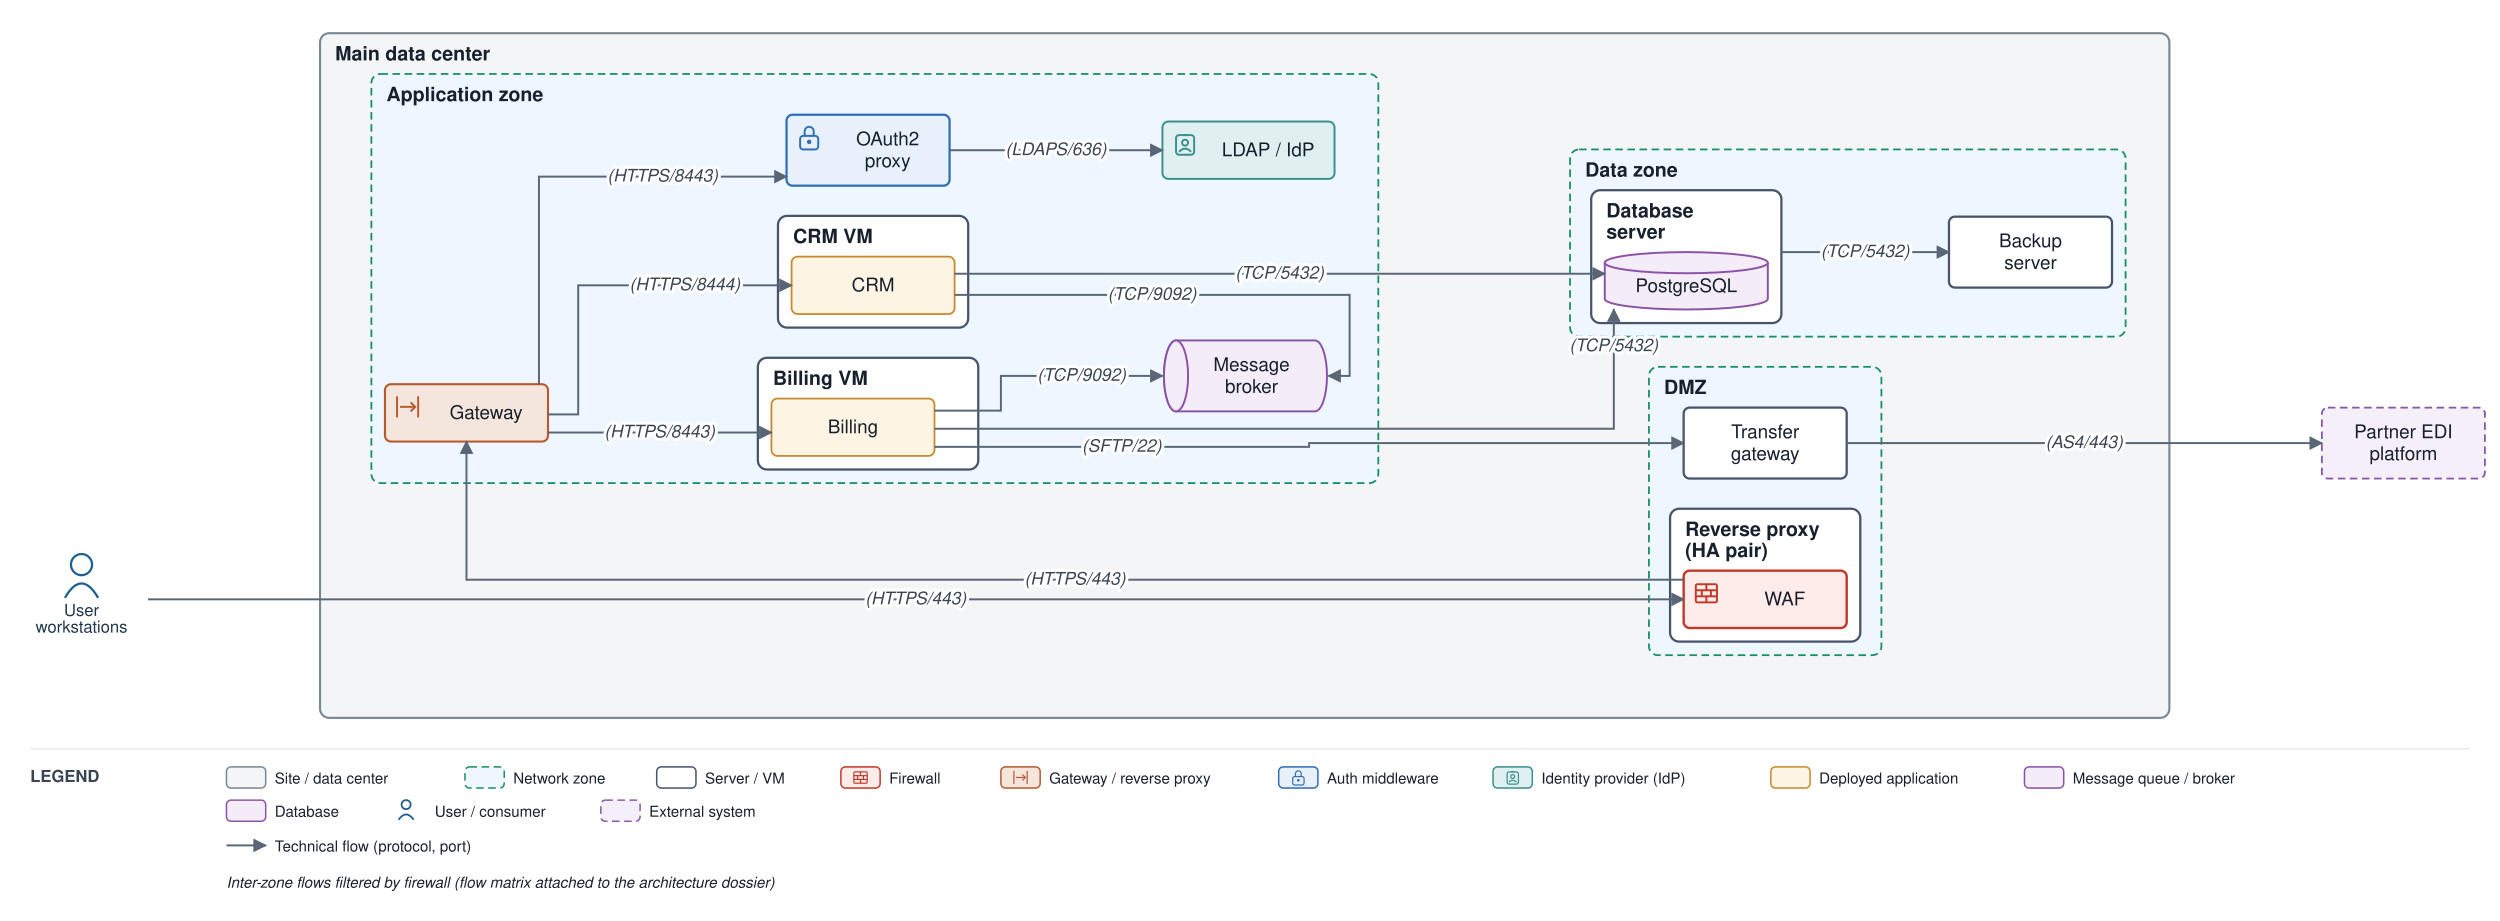
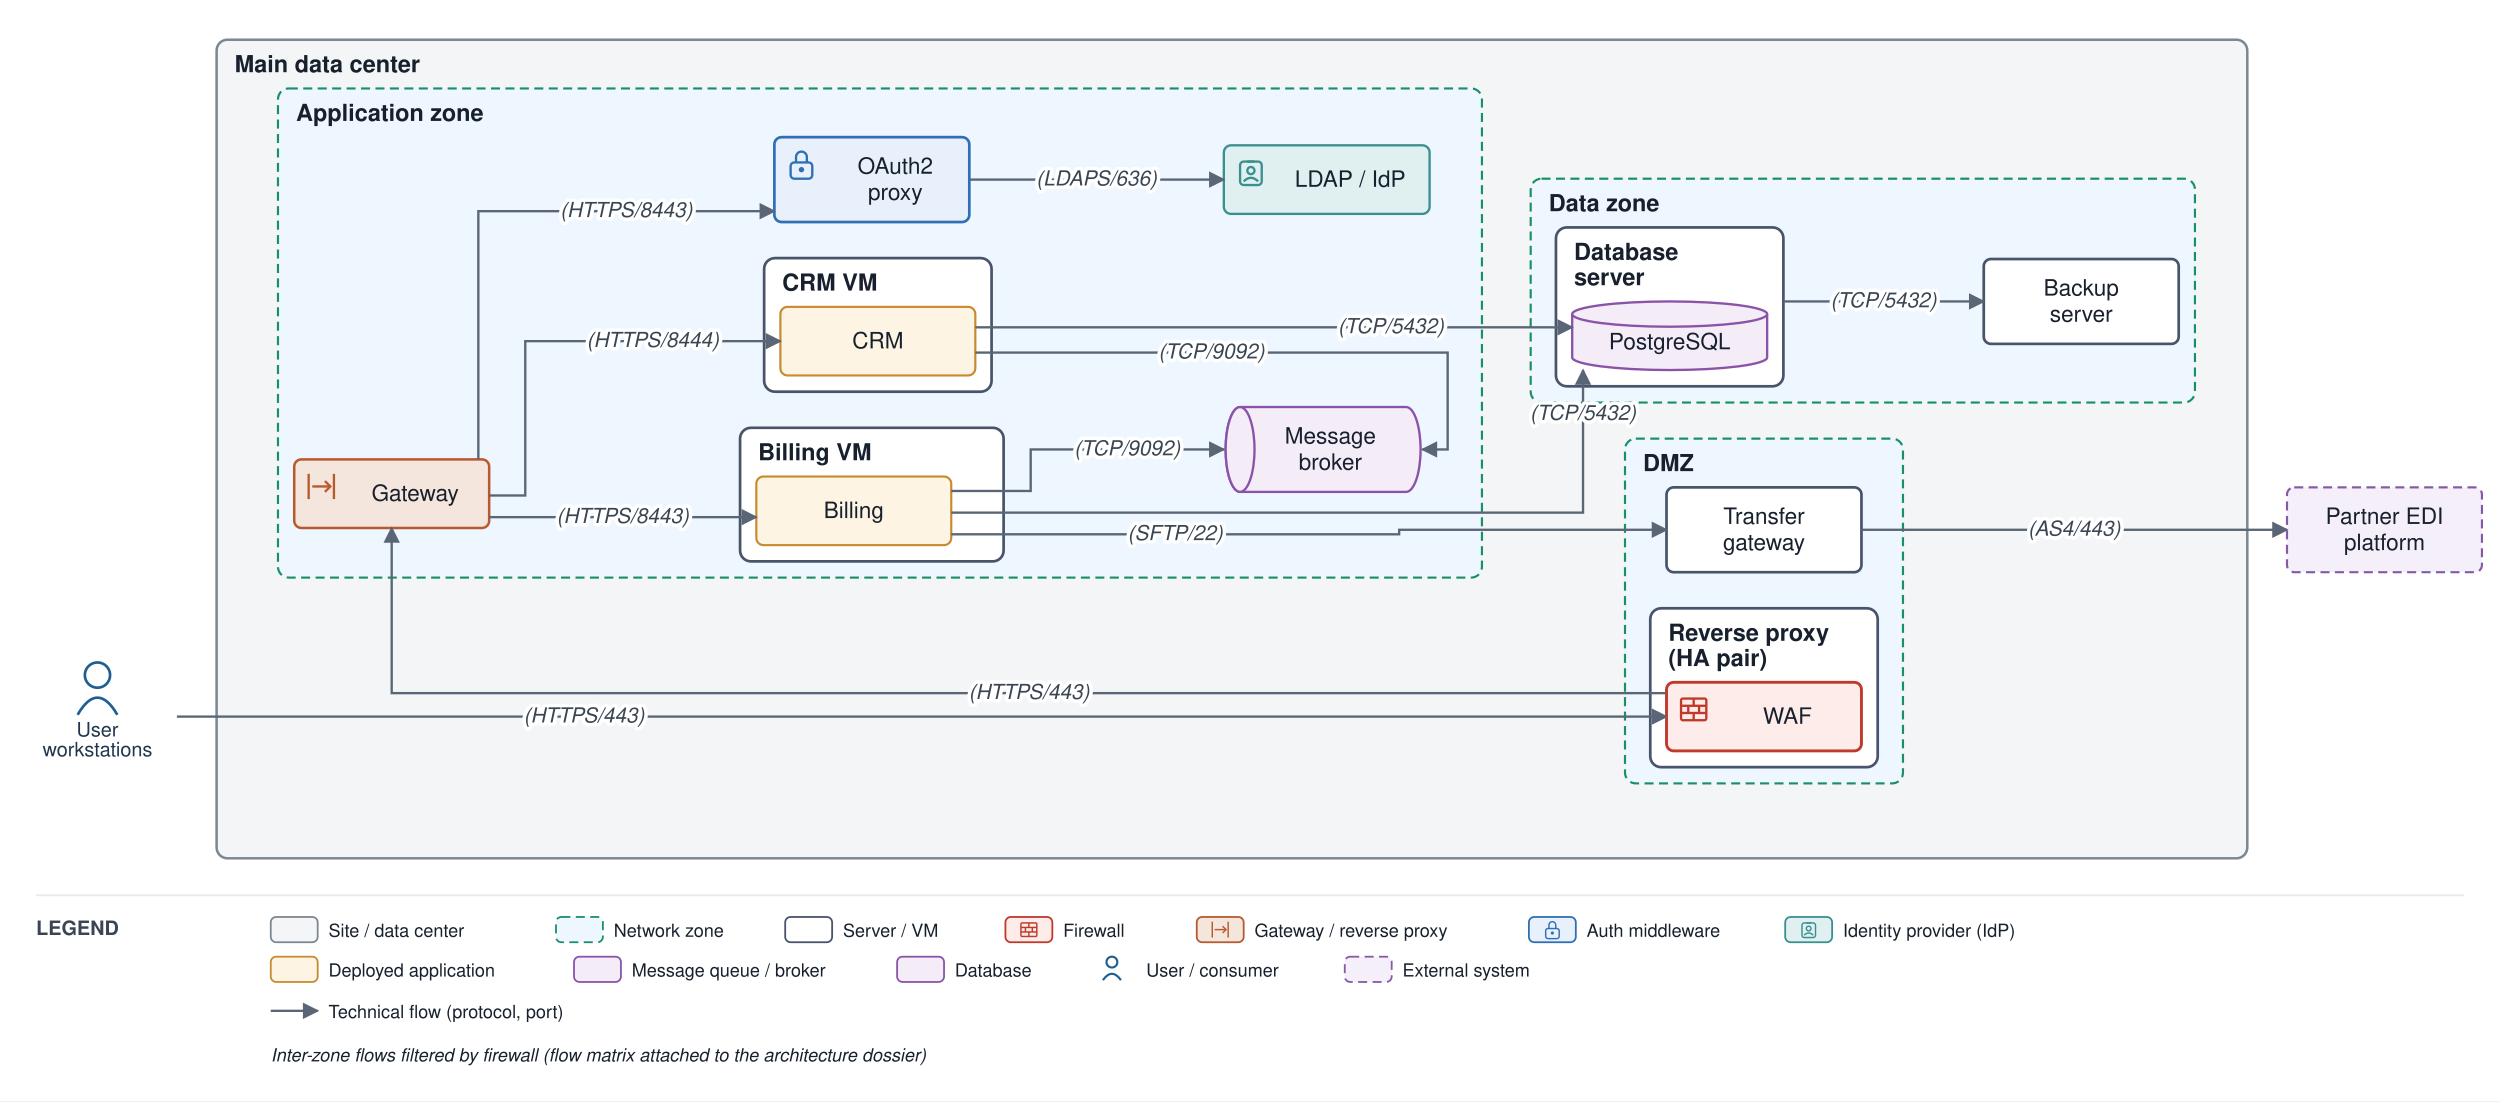
- <svg xmlns="http://www.w3.org/2000/svg" viewBox="0 0 1656 610" font-family="Helvetica,Arial,sans-serif">
+ <svg xmlns="http://www.w3.org/2000/svg" viewBox="0 0 1385 610" font-family="Helvetica,Arial,sans-serif">
  <defs>
    <marker id="arr" viewBox="0 0 10 10" refX="9" refY="5" markerWidth="7" markerHeight="7" orient="auto-start-reverse">
      <path d="M0,0 L10,5 L0,10 z" fill="#5a6675" />
    </marker>
  </defs>
-   <rect width="1656" height="610" fill="#ffffff" />
-   <rect x="212" y="22" width="1225" height="453.5" rx="6" fill="#f3f5f6" stroke="#7c8794" stroke-width="1.4" />
-   <text x="222" y="40" font-size="13" font-weight="bold" fill="#17202c">Main data center</text>
-   <rect x="1092.25" y="243" width="154" height="191" rx="6" fill="#eef6ff" stroke="#1a8f66" stroke-width="1.2" stroke-dasharray="5 3" />
-   <text x="1102.25" y="261" font-size="13" font-weight="bold" fill="#17202c">DMZ</text>
-   <rect x="1106.25" y="337" width="126" height="88" rx="6" fill="#ffffff" stroke="#48546a" stroke-width="1.5" />
-   <text x="1116.25" y="355" font-size="13" font-weight="bold" fill="#17202c">Reverse proxy</text>
-   <text x="1116.25" y="369" font-size="13" font-weight="bold" fill="#17202c">(HA pair)</text>
-   <rect x="246" y="49" width="667" height="271" rx="6" fill="#eef6ff" stroke="#1a8f66" stroke-width="1.2" stroke-dasharray="5 3" />
-   <text x="256" y="67" font-size="13" font-weight="bold" fill="#17202c">Application zone</text>
-   <rect x="502" y="237" width="146" height="74" rx="6" fill="#ffffff" stroke="#48546a" stroke-width="1.5" />
-   <text x="512" y="255" font-size="13" font-weight="bold" fill="#17202c">Billing VM</text>
-   <rect x="515.333" y="143" width="126" height="74" rx="6" fill="#ffffff" stroke="#48546a" stroke-width="1.5" />
-   <text x="525.333" y="161" font-size="13" font-weight="bold" fill="#17202c">CRM VM</text>
-   <rect x="1040" y="99" width="368" height="124" rx="6" fill="#eef6ff" stroke="#1a8f66" stroke-width="1.2" stroke-dasharray="5 3" />
-   <text x="1050" y="117" font-size="13" font-weight="bold" fill="#17202c">Data zone</text>
-   <rect x="1054" y="126" width="126" height="88" rx="6" fill="#ffffff" stroke="#48546a" stroke-width="1.5" />
-   <text x="1064" y="144" font-size="13" font-weight="bold" fill="#17202c">Database</text>
-   <text x="1064" y="158" font-size="13" font-weight="bold" fill="#17202c">server</text>
-   <rect x="1115.25" y="378" width="108" height="38" rx="4" fill="#fdecea" stroke="#c0392b" stroke-width="1.6" />
-   <rect x="1123.3" y="387" width="14" height="12" rx="1" fill="none" stroke="#c0392b" stroke-width="1.3" />
-   <path d="M 1123.3 391 H 1137.3 M 1123.3 395 H 1137.3" fill="none" stroke="#c0392b" stroke-width="1.3" />
-   <path d="M 1130.3 387 V 391 M 1127.3 391 V 395 M 1133.3 391 V 395 M 1130.3 395 V 399" fill="none" stroke="#c0392b" stroke-width="1.3" />
-   <text x="1182.25" y="401" font-size="12.5" text-anchor="middle" fill="#17202c">WAF</text>
-   <rect x="1115.25" y="270" width="108" height="47" rx="4" fill="#ffffff" stroke="#48546a" stroke-width="1.5" />
-   <text x="1169.25" y="290.25" font-size="12.5" text-anchor="middle" fill="#17202c">Transfer</text>
-   <text x="1169.25" y="304.75" font-size="12.5" text-anchor="middle" fill="#17202c">gateway</text>
-   <rect x="255" y="254.5" width="108" height="38" rx="4" fill="#f5e6dd" stroke="#b85a30" stroke-width="1.4" />
-   <path d="M 263 262.5 V 276.5 M 277 262.5 V 276.5" fill="none" stroke="#b85a30" stroke-width="1.3" />
-   <path d="M 265 269.5 H 275" fill="none" stroke="#b85a30" stroke-width="1.3" />
-   <path d="M 272 266.5 l 3 3 l -3 3" fill="none" stroke="#b85a30" stroke-width="1.3" />
-   <text x="322" y="277.5" font-size="12.5" text-anchor="middle" fill="#17202c">Gateway</text>
-   <rect x="521" y="76" width="108" height="47" rx="4" fill="#e8f1fb" stroke="#2f6fb5" stroke-width="1.5" />
-   <rect x="530" y="90" width="12" height="9" rx="2" fill="none" stroke="#2f6fb5" stroke-width="1.3" />
-   <path d="M 533 90 v -3 a 3 3 0 0 1 6 0 v 3" fill="none" stroke="#2f6fb5" stroke-width="1.3" />
-   <circle cx="536" cy="94" r="1.5" fill="#2f6fb5" />
-   <text x="588" y="96.25" font-size="12.5" text-anchor="middle" fill="#17202c">OAuth2</text>
-   <text x="588" y="110.75" font-size="12.5" text-anchor="middle" fill="#17202c">proxy</text>
-   <rect x="770" y="80.5" width="114" height="38" rx="4" fill="#e0f0f0" stroke="#3a8f8f" stroke-width="1.3" />
-   <rect x="779" y="89.5" width="12" height="13" rx="2" fill="none" stroke="#3a8f8f" stroke-width="1.3" />
-   <path d="M 783 89.5 H 787" fill="none" stroke="#3a8f8f" stroke-width="1.3" />
-   <circle cx="785" cy="94.5" r="2" fill="none" stroke="#3a8f8f" stroke-width="1.3" />
-   <path d="M 781 100.5 q 4 -4 8 0" fill="none" stroke="#3a8f8f" stroke-width="1.3" />
-   <text x="840" y="103.5" font-size="12.5" text-anchor="middle" fill="#17202c">LDAP / IdP</text>
-   <rect x="511" y="264" width="108" height="38" rx="4" fill="#fdf4e3" stroke="#c88a2e" stroke-width="1.2" />
-   <text x="565" y="287" font-size="12.5" text-anchor="middle" fill="#17202c">Billing</text>
-   <rect x="524.333" y="170" width="108" height="38" rx="4" fill="#fdf4e3" stroke="#c88a2e" stroke-width="1.2" />
-   <text x="578.333" y="193" font-size="12.5" text-anchor="middle" fill="#17202c">CRM</text>
-   <path d="M 779 225.5 h 92 a 8 23.5 0 0 1 0 47 h -92 a 8 23.5 0 0 1 0 -47" fill="#f4edf8" stroke="#8a53a8" stroke-width="1.3" />
-   <ellipse cx="779" cy="249" rx="8" ry="23.5" fill="#f4edf8" stroke="#8a53a8" stroke-width="1.3" />
-   <text x="829" y="245.75" font-size="12.5" text-anchor="middle" fill="#17202c">Message</text>
-   <text x="829" y="260.25" font-size="12.5" text-anchor="middle" fill="#17202c">broker</text>
-   <path d="M 1063 174 v 24 a 54 7 0 0 0 108 0 v -24" fill="#f4edf8" stroke="#8a53a8" stroke-width="1.3" />
-   <ellipse cx="1117" cy="174" rx="54" ry="7" fill="#f4edf8" stroke="#8a53a8" stroke-width="1.3" />
-   <text x="1117" y="193.5" font-size="12.5" text-anchor="middle" fill="#17202c">PostgreSQL</text>
-   <rect x="1291" y="143.5" width="108" height="47" rx="4" fill="#ffffff" stroke="#48546a" stroke-width="1.5" />
-   <text x="1345" y="163.75" font-size="12.5" text-anchor="middle" fill="#17202c">Backup</text>
-   <text x="1345" y="178.25" font-size="12.5" text-anchor="middle" fill="#17202c">server</text>
+   <rect width="1385" height="610" fill="#ffffff" />
+   <rect x="120" y="22" width="1125" height="453.5" rx="6" fill="#f3f5f6" stroke="#7c8794" stroke-width="1.4" />
+   <text x="130" y="40" font-size="13" font-weight="bold" fill="#17202c">Main data center</text>
+   <rect x="900.25" y="243" width="154" height="191" rx="6" fill="#eef6ff" stroke="#1a8f66" stroke-width="1.2" stroke-dasharray="5 3" />
+   <text x="910.25" y="261" font-size="13" font-weight="bold" fill="#17202c">DMZ</text>
+   <rect x="914.25" y="337" width="126" height="88" rx="6" fill="#ffffff" stroke="#48546a" stroke-width="1.5" />
+   <text x="924.25" y="355" font-size="13" font-weight="bold" fill="#17202c">Reverse proxy</text>
+   <text x="924.25" y="369" font-size="13" font-weight="bold" fill="#17202c">(HA pair)</text>
+   <rect x="154" y="49" width="667" height="271" rx="6" fill="#eef6ff" stroke="#1a8f66" stroke-width="1.2" stroke-dasharray="5 3" />
+   <text x="164" y="67" font-size="13" font-weight="bold" fill="#17202c">Application zone</text>
+   <rect x="410" y="237" width="146" height="74" rx="6" fill="#ffffff" stroke="#48546a" stroke-width="1.5" />
+   <text x="420" y="255" font-size="13" font-weight="bold" fill="#17202c">Billing VM</text>
+   <rect x="423.333" y="143" width="126" height="74" rx="6" fill="#ffffff" stroke="#48546a" stroke-width="1.5" />
+   <text x="433.333" y="161" font-size="13" font-weight="bold" fill="#17202c">CRM VM</text>
+   <rect x="848" y="99" width="368" height="124" rx="6" fill="#eef6ff" stroke="#1a8f66" stroke-width="1.2" stroke-dasharray="5 3" />
+   <text x="858" y="117" font-size="13" font-weight="bold" fill="#17202c">Data zone</text>
+   <rect x="862" y="126" width="126" height="88" rx="6" fill="#ffffff" stroke="#48546a" stroke-width="1.5" />
+   <text x="872" y="144" font-size="13" font-weight="bold" fill="#17202c">Database</text>
+   <text x="872" y="158" font-size="13" font-weight="bold" fill="#17202c">server</text>
+   <rect x="923.25" y="378" width="108" height="38" rx="4" fill="#fdecea" stroke="#c0392b" stroke-width="1.6" />
+   <rect x="931.3" y="387" width="14" height="12" rx="1" fill="none" stroke="#c0392b" stroke-width="1.3" />
+   <path d="M 931.3 391 H 945.3 M 931.3 395 H 945.3" fill="none" stroke="#c0392b" stroke-width="1.3" />
+   <path d="M 938.3 387 V 391 M 935.3 391 V 395 M 941.3 391 V 395 M 938.3 395 V 399" fill="none" stroke="#c0392b" stroke-width="1.3" />
+   <text x="990.25" y="401" font-size="12.5" text-anchor="middle" fill="#17202c">WAF</text>
+   <rect x="923.25" y="270" width="108" height="47" rx="4" fill="#ffffff" stroke="#48546a" stroke-width="1.5" />
+   <text x="977.25" y="290.25" font-size="12.5" text-anchor="middle" fill="#17202c">Transfer</text>
+   <text x="977.25" y="304.75" font-size="12.5" text-anchor="middle" fill="#17202c">gateway</text>
+   <rect x="163" y="254.5" width="108" height="38" rx="4" fill="#f5e6dd" stroke="#b85a30" stroke-width="1.4" />
+   <path d="M 171 262.5 V 276.5 M 185 262.5 V 276.5" fill="none" stroke="#b85a30" stroke-width="1.3" />
+   <path d="M 173 269.5 H 183" fill="none" stroke="#b85a30" stroke-width="1.3" />
+   <path d="M 180 266.5 l 3 3 l -3 3" fill="none" stroke="#b85a30" stroke-width="1.3" />
+   <text x="230" y="277.5" font-size="12.5" text-anchor="middle" fill="#17202c">Gateway</text>
+   <rect x="429" y="76" width="108" height="47" rx="4" fill="#e8f1fb" stroke="#2f6fb5" stroke-width="1.5" />
+   <rect x="438" y="90" width="12" height="9" rx="2" fill="none" stroke="#2f6fb5" stroke-width="1.3" />
+   <path d="M 441 90 v -3 a 3 3 0 0 1 6 0 v 3" fill="none" stroke="#2f6fb5" stroke-width="1.3" />
+   <circle cx="444" cy="94" r="1.5" fill="#2f6fb5" />
+   <text x="496" y="96.25" font-size="12.5" text-anchor="middle" fill="#17202c">OAuth2</text>
+   <text x="496" y="110.75" font-size="12.5" text-anchor="middle" fill="#17202c">proxy</text>
+   <rect x="678" y="80.5" width="114" height="38" rx="4" fill="#e0f0f0" stroke="#3a8f8f" stroke-width="1.3" />
+   <rect x="687" y="89.5" width="12" height="13" rx="2" fill="none" stroke="#3a8f8f" stroke-width="1.3" />
+   <path d="M 691 89.5 H 695" fill="none" stroke="#3a8f8f" stroke-width="1.3" />
+   <circle cx="693" cy="94.5" r="2" fill="none" stroke="#3a8f8f" stroke-width="1.3" />
+   <path d="M 689 100.5 q 4 -4 8 0" fill="none" stroke="#3a8f8f" stroke-width="1.3" />
+   <text x="748" y="103.5" font-size="12.5" text-anchor="middle" fill="#17202c">LDAP / IdP</text>
+   <rect x="419" y="264" width="108" height="38" rx="4" fill="#fdf4e3" stroke="#c88a2e" stroke-width="1.2" />
+   <text x="473" y="287" font-size="12.5" text-anchor="middle" fill="#17202c">Billing</text>
+   <rect x="432.333" y="170" width="108" height="38" rx="4" fill="#fdf4e3" stroke="#c88a2e" stroke-width="1.2" />
+   <text x="486.333" y="193" font-size="12.5" text-anchor="middle" fill="#17202c">CRM</text>
+   <path d="M 687 225.5 h 92 a 8 23.5 0 0 1 0 47 h -92 a 8 23.5 0 0 1 0 -47" fill="#f4edf8" stroke="#8a53a8" stroke-width="1.3" />
+   <ellipse cx="687" cy="249" rx="8" ry="23.5" fill="#f4edf8" stroke="#8a53a8" stroke-width="1.3" />
+   <text x="737" y="245.75" font-size="12.5" text-anchor="middle" fill="#17202c">Message</text>
+   <text x="737" y="260.25" font-size="12.5" text-anchor="middle" fill="#17202c">broker</text>
+   <path d="M 871 174 v 24 a 54 7 0 0 0 108 0 v -24" fill="#f4edf8" stroke="#8a53a8" stroke-width="1.3" />
+   <ellipse cx="925" cy="174" rx="54" ry="7" fill="#f4edf8" stroke="#8a53a8" stroke-width="1.3" />
+   <text x="925" y="193.5" font-size="12.5" text-anchor="middle" fill="#17202c">PostgreSQL</text>
+   <rect x="1099" y="143.5" width="108" height="47" rx="4" fill="#ffffff" stroke="#48546a" stroke-width="1.5" />
+   <text x="1153" y="163.75" font-size="12.5" text-anchor="middle" fill="#17202c">Backup</text>
+   <text x="1153" y="178.25" font-size="12.5" text-anchor="middle" fill="#17202c">server</text>
  <circle cx="54" cy="374" r="7" fill="none" stroke="#1f5e91" stroke-width="1.5" />
  <path d="M 43 396 q 11 -19 22 0" fill="none" stroke="#1f5e91" stroke-width="1.5" />
  <text x="54" y="408" font-size="11" text-anchor="middle" fill="#20364c">User</text>
  <text x="54" y="419" font-size="11" text-anchor="middle" fill="#20364c">workstations</text>
-   <rect x="1538" y="270" width="108" height="47" rx="4" fill="#f4eff8" stroke="#8659a6" stroke-width="1.2" stroke-dasharray="5 3" />
-   <text x="1592" y="290.25" font-size="12.5" text-anchor="middle" fill="#17202c">Partner EDI</text>
-   <text x="1592" y="304.75" font-size="12.5" text-anchor="middle" fill="#17202c">platform</text>
-   <path d="M 98 397 L 1115.25 397" fill="none" stroke="#5a6675" stroke-width="1.3" marker-end="url(#arr)" />
-   <path d="M 1115.25 384 L 309 384 L 309 292.5" fill="none" stroke="#5a6675" stroke-width="1.3" marker-end="url(#arr)" />
-   <path d="M 357 254.5 L 357 117 L 521 117" fill="none" stroke="#5a6675" stroke-width="1.3" marker-end="url(#arr)" />
-   <path d="M 629 99.5 L 770 99.5" fill="none" stroke="#5a6675" stroke-width="1.3" marker-end="url(#arr)" />
-   <path d="M 363 286.5 L 511 286.5" fill="none" stroke="#5a6675" stroke-width="1.3" marker-end="url(#arr)" />
-   <path d="M 363 274.5 L 383 274.5 L 383 189 L 524.333 189" fill="none" stroke="#5a6675" stroke-width="1.3" marker-end="url(#arr)" />
-   <path d="M 619 284 L 1069 284 L 1069 205" fill="none" stroke="#5a6675" stroke-width="1.3" marker-end="url(#arr)" />
-   <path d="M 632.333 181.333 L 1063 181.333" fill="none" stroke="#5a6675" stroke-width="1.3" marker-end="url(#arr)" />
-   <path d="M 619 272 L 663 272 L 663 249 L 770 249" fill="none" stroke="#5a6675" stroke-width="1.3" marker-end="url(#arr)" />
-   <path d="M 632.333 195.333 L 894 195.333 L 894 249 L 880 249" fill="none" stroke="#5a6675" stroke-width="1.3" marker-end="url(#arr)" />
-   <path d="M 619 296 L 867.125 296 L 867.125 293.5 L 1115.25 293.5" fill="none" stroke="#5a6675" stroke-width="1.3" marker-end="url(#arr)" />
-   <path d="M 1223.25 293.5 L 1538 293.5" fill="none" stroke="#5a6675" stroke-width="1.3" marker-end="url(#arr)" />
-   <path d="M 1180 167 L 1291 167" fill="none" stroke="#5a6675" stroke-width="1.3" marker-end="url(#arr)" />
-   <text x="606.625" y="400.25" font-size="11.5" text-anchor="middle" fill="#3a4553" font-style="italic" stroke="#ffffff" stroke-width="4" paint-order="stroke" stroke-linejoin="round">(HTTPS/443)</text>
-   <text x="712.125" y="387.25" font-size="11.5" text-anchor="middle" fill="#3a4553" font-style="italic" stroke="#ffffff" stroke-width="4" paint-order="stroke" stroke-linejoin="round">(HTTPS/443)</text>
-   <text x="439" y="120.25" font-size="11.5" text-anchor="middle" fill="#3a4553" font-style="italic" stroke="#ffffff" stroke-width="4" paint-order="stroke" stroke-linejoin="round">(HTTPS/8443)</text>
-   <text x="699.5" y="102.75" font-size="11.5" text-anchor="middle" fill="#3a4553" font-style="italic" stroke="#ffffff" stroke-width="4" paint-order="stroke" stroke-linejoin="round">(LDAPS/636)</text>
-   <text x="437" y="289.75" font-size="11.5" text-anchor="middle" fill="#3a4553" font-style="italic" stroke="#ffffff" stroke-width="4" paint-order="stroke" stroke-linejoin="round">(HTTPS/8443)</text>
-   <text x="453.667" y="192.25" font-size="11.5" text-anchor="middle" fill="#3a4553" font-style="italic" stroke="#ffffff" stroke-width="4" paint-order="stroke" stroke-linejoin="round">(HTTPS/8444)</text>
-   <text x="1069" y="232.625" font-size="11.5" text-anchor="middle" fill="#3a4553" font-style="italic" stroke="#ffffff" stroke-width="4" paint-order="stroke" stroke-linejoin="round">(TCP/5432)</text>
-   <text x="847.667" y="184.583" font-size="11.5" text-anchor="middle" fill="#3a4553" font-style="italic" stroke="#ffffff" stroke-width="4" paint-order="stroke" stroke-linejoin="round">(TCP/5432)</text>
-   <text x="716.5" y="252.25" font-size="11.5" text-anchor="middle" fill="#3a4553" font-style="italic" stroke="#ffffff" stroke-width="4" paint-order="stroke" stroke-linejoin="round">(TCP/9092)</text>
-   <text x="763.167" y="198.583" font-size="11.5" text-anchor="middle" fill="#3a4553" font-style="italic" stroke="#ffffff" stroke-width="4" paint-order="stroke" stroke-linejoin="round">(TCP/9092)</text>
-   <text x="743.062" y="299.25" font-size="11.5" text-anchor="middle" fill="#3a4553" font-style="italic" stroke="#ffffff" stroke-width="4" paint-order="stroke" stroke-linejoin="round">(SFTP/22)</text>
-   <text x="1380.625" y="296.75" font-size="11.5" text-anchor="middle" fill="#3a4553" font-style="italic" stroke="#ffffff" stroke-width="4" paint-order="stroke" stroke-linejoin="round">(AS4/443)</text>
-   <text x="1235.5" y="170.25" font-size="11.5" text-anchor="middle" fill="#3a4553" font-style="italic" stroke="#ffffff" stroke-width="4" paint-order="stroke" stroke-linejoin="round">(TCP/5432)</text>
-   <line x1="20" y1="496" x2="1636" y2="496" stroke="#e6e9ee" stroke-width="1" />
+   <rect x="1267" y="270" width="108" height="47" rx="4" fill="#f4eff8" stroke="#8659a6" stroke-width="1.2" stroke-dasharray="5 3" />
+   <text x="1321" y="290.25" font-size="12.5" text-anchor="middle" fill="#17202c">Partner EDI</text>
+   <text x="1321" y="304.75" font-size="12.5" text-anchor="middle" fill="#17202c">platform</text>
+   <path d="M 98 397 L 923.25 397" fill="none" stroke="#5a6675" stroke-width="1.3" marker-end="url(#arr)" />
+   <path d="M 923.25 384 L 217 384 L 217 292.5" fill="none" stroke="#5a6675" stroke-width="1.3" marker-end="url(#arr)" />
+   <path d="M 265 254.5 L 265 117 L 429 117" fill="none" stroke="#5a6675" stroke-width="1.3" marker-end="url(#arr)" />
+   <path d="M 537 99.5 L 678 99.5" fill="none" stroke="#5a6675" stroke-width="1.3" marker-end="url(#arr)" />
+   <path d="M 271 286.5 L 419 286.5" fill="none" stroke="#5a6675" stroke-width="1.3" marker-end="url(#arr)" />
+   <path d="M 271 274.5 L 291 274.5 L 291 189 L 432.333 189" fill="none" stroke="#5a6675" stroke-width="1.3" marker-end="url(#arr)" />
+   <path d="M 527 284 L 877 284 L 877 205" fill="none" stroke="#5a6675" stroke-width="1.3" marker-end="url(#arr)" />
+   <path d="M 540.333 181.333 L 871 181.333" fill="none" stroke="#5a6675" stroke-width="1.3" marker-end="url(#arr)" />
+   <path d="M 527 272 L 571 272 L 571 249 L 678 249" fill="none" stroke="#5a6675" stroke-width="1.3" marker-end="url(#arr)" />
+   <path d="M 540.333 195.333 L 802 195.333 L 802 249 L 788 249" fill="none" stroke="#5a6675" stroke-width="1.3" marker-end="url(#arr)" />
+   <path d="M 527 296 L 775.125 296 L 775.125 293.5 L 923.25 293.5" fill="none" stroke="#5a6675" stroke-width="1.3" marker-end="url(#arr)" />
+   <path d="M 1031.25 293.5 L 1267 293.5" fill="none" stroke="#5a6675" stroke-width="1.3" marker-end="url(#arr)" />
+   <path d="M 988 167 L 1099 167" fill="none" stroke="#5a6675" stroke-width="1.3" marker-end="url(#arr)" />
+   <text x="323.562" y="400.25" font-size="11.5" text-anchor="middle" fill="#3a4553" font-style="italic" stroke="#ffffff" stroke-width="4" paint-order="stroke" stroke-linejoin="round">(HTTPS/443)</text>
+   <text x="570.125" y="387.25" font-size="11.5" text-anchor="middle" fill="#3a4553" font-style="italic" stroke="#ffffff" stroke-width="4" paint-order="stroke" stroke-linejoin="round">(HTTPS/443)</text>
+   <text x="347" y="120.25" font-size="11.5" text-anchor="middle" fill="#3a4553" font-style="italic" stroke="#ffffff" stroke-width="4" paint-order="stroke" stroke-linejoin="round">(HTTPS/8443)</text>
+   <text x="607.5" y="102.75" font-size="11.5" text-anchor="middle" fill="#3a4553" font-style="italic" stroke="#ffffff" stroke-width="4" paint-order="stroke" stroke-linejoin="round">(LDAPS/636)</text>
+   <text x="345" y="289.75" font-size="11.5" text-anchor="middle" fill="#3a4553" font-style="italic" stroke="#ffffff" stroke-width="4" paint-order="stroke" stroke-linejoin="round">(HTTPS/8443)</text>
+   <text x="361.667" y="192.25" font-size="11.5" text-anchor="middle" fill="#3a4553" font-style="italic" stroke="#ffffff" stroke-width="4" paint-order="stroke" stroke-linejoin="round">(HTTPS/8444)</text>
+   <text x="877" y="232.625" font-size="11.5" text-anchor="middle" fill="#3a4553" font-style="italic" stroke="#ffffff" stroke-width="4" paint-order="stroke" stroke-linejoin="round">(TCP/5432)</text>
+   <text x="770.583" y="184.583" font-size="11.5" text-anchor="middle" fill="#3a4553" font-style="italic" stroke="#ffffff" stroke-width="4" paint-order="stroke" stroke-linejoin="round">(TCP/5432)</text>
+   <text x="624.5" y="252.25" font-size="11.5" text-anchor="middle" fill="#3a4553" font-style="italic" stroke="#ffffff" stroke-width="4" paint-order="stroke" stroke-linejoin="round">(TCP/9092)</text>
+   <text x="671.167" y="198.583" font-size="11.5" text-anchor="middle" fill="#3a4553" font-style="italic" stroke="#ffffff" stroke-width="4" paint-order="stroke" stroke-linejoin="round">(TCP/9092)</text>
+   <text x="651.062" y="299.25" font-size="11.5" text-anchor="middle" fill="#3a4553" font-style="italic" stroke="#ffffff" stroke-width="4" paint-order="stroke" stroke-linejoin="round">(SFTP/22)</text>
+   <text x="1149.125" y="296.75" font-size="11.5" text-anchor="middle" fill="#3a4553" font-style="italic" stroke="#ffffff" stroke-width="4" paint-order="stroke" stroke-linejoin="round">(AS4/443)</text>
+   <text x="1043.5" y="170.25" font-size="11.5" text-anchor="middle" fill="#3a4553" font-style="italic" stroke="#ffffff" stroke-width="4" paint-order="stroke" stroke-linejoin="round">(TCP/5432)</text>
+   <line x1="20" y1="496" x2="1365" y2="496" stroke="#e6e9ee" stroke-width="1" />
  <text x="20" y="518" font-size="11" font-weight="bold" fill="#3a4553">LEGEND</text>
  <rect x="150" y="508" width="26" height="14" rx="3" fill="#f3f5f6" stroke="#7c8794" />
  <text x="182" y="519" font-size="10" fill="#17202c">Site / data center</text>
  <rect x="308" y="508" width="26" height="14" rx="3" fill="#eef6ff" stroke="#1a8f66" stroke-dasharray="5 3" />
  <text x="340" y="519" font-size="10" fill="#17202c">Network zone</text>
  <rect x="435" y="508" width="26" height="14" rx="3" fill="#ffffff" stroke="#48546a" />
  <text x="467" y="519" font-size="10" fill="#17202c">Server / VM</text>
  <rect x="557" y="508" width="26" height="14" rx="3" fill="#fdecea" stroke="#c0392b" />
  <rect x="565.6" y="511.3" width="8.8" height="7.5" rx="0.6" fill="none" stroke="#c0392b" stroke-width="0.8" />
  <path d="M 565.6 513.8 H 574.4 M 565.6 516.3 H 574.4" fill="none" stroke="#c0392b" stroke-width="0.8" />
  <path d="M 570 511.3 V 513.8 M 568.1 513.8 V 516.3 M 571.9 513.8 V 516.3 M 570 516.3 V 518.8" fill="none" stroke="#c0392b" stroke-width="0.8" />
  <text x="589" y="519" font-size="10" fill="#17202c">Firewall</text>
  <rect x="663" y="508" width="26" height="14" rx="3" fill="#f5e6dd" stroke="#b85a30" />
  <path d="M 671.6 510.6 V 519.4 M 680.4 510.6 V 519.4" fill="none" stroke="#b85a30" stroke-width="0.8" />
  <path d="M 672.9 515 H 679.1" fill="none" stroke="#b85a30" stroke-width="0.8" />
  <path d="M 677.3 513.1 l 1.9 1.9 l -1.9 1.9" fill="none" stroke="#b85a30" stroke-width="0.8" />
  <text x="695" y="519" font-size="10" fill="#17202c">Gateway / reverse proxy</text>
  <rect x="847" y="508" width="26" height="14" rx="3" fill="#e8f1fb" stroke="#2f6fb5" />
  <rect x="856.3" y="514.4" width="7.5" height="5.6" rx="1.3" fill="none" stroke="#2f6fb5" stroke-width="0.8" />
  <path d="M 858.1 514.4 v -1.9 a 1.9 1.9 0 0 1 3.8 0 v 1.9" fill="none" stroke="#2f6fb5" stroke-width="0.8" />
  <circle cx="860" cy="516.9" r="0.9" fill="#2f6fb5" />
  <text x="879" y="519" font-size="10" fill="#17202c">Auth middleware</text>
  <rect x="989" y="508" width="26" height="14" rx="3" fill="#e0f0f0" stroke="#3a8f8f" />
  <rect x="998.3" y="511.3" width="7.5" height="8.1" rx="1.3" fill="none" stroke="#3a8f8f" stroke-width="0.8" />
  <path d="M 1000.8 511.3 H 1003.3" fill="none" stroke="#3a8f8f" stroke-width="0.8" />
  <circle cx="1002" cy="514.4" r="1.3" fill="none" stroke="#3a8f8f" stroke-width="0.8" />
  <path d="M 999.5 518.1 q 2.5 -2.5 5 0" fill="none" stroke="#3a8f8f" stroke-width="0.8" />
  <text x="1021" y="519" font-size="10" fill="#17202c">Identity provider (IdP)</text>
-   <rect x="1173" y="508" width="26" height="14" rx="3" fill="#fdf4e3" stroke="#c88a2e" />
-   <text x="1205" y="519" font-size="10" fill="#17202c">Deployed application</text>
-   <rect x="1341" y="508" width="26" height="14" rx="3" fill="#f4edf8" stroke="#8a53a8" />
-   <text x="1373" y="519" font-size="10" fill="#17202c">Message queue / broker</text>
-   <rect x="150" y="530" width="26" height="14" rx="3" fill="#f4edf8" stroke="#8a53a8" />
-   <text x="182" y="541" font-size="10" fill="#17202c">Database</text>
-   <circle cx="269" cy="533" r="3" fill="none" stroke="#1f5e91" stroke-width="1.2" />
-   <path d="M 264 543 q 5 -7 10 0" fill="none" stroke="#1f5e91" stroke-width="1.2" />
-   <text x="288" y="541" font-size="10" fill="#17202c">User / consumer</text>
-   <rect x="398" y="530" width="26" height="14" rx="3" fill="#f4eff8" stroke="#8659a6" stroke-dasharray="5 3" />
-   <text x="430" y="541" font-size="10" fill="#17202c">External system</text>
+   <rect x="150" y="530" width="26" height="14" rx="3" fill="#fdf4e3" stroke="#c88a2e" />
+   <text x="182" y="541" font-size="10" fill="#17202c">Deployed application</text>
+   <rect x="318" y="530" width="26" height="14" rx="3" fill="#f4edf8" stroke="#8a53a8" />
+   <text x="350" y="541" font-size="10" fill="#17202c">Message queue / broker</text>
+   <rect x="497" y="530" width="26" height="14" rx="3" fill="#f4edf8" stroke="#8a53a8" />
+   <text x="529" y="541" font-size="10" fill="#17202c">Database</text>
+   <circle cx="616" cy="533" r="3" fill="none" stroke="#1f5e91" stroke-width="1.2" />
+   <path d="M 611 543 q 5 -7 10 0" fill="none" stroke="#1f5e91" stroke-width="1.2" />
+   <text x="635" y="541" font-size="10" fill="#17202c">User / consumer</text>
+   <rect x="745" y="530" width="26" height="14" rx="3" fill="#f4eff8" stroke="#8659a6" stroke-dasharray="5 3" />
+   <text x="777" y="541" font-size="10" fill="#17202c">External system</text>
  <line x1="150" y1="560" x2="176" y2="560" stroke="#5a6675" stroke-width="1.3" marker-end="url(#arr)" />
  <text x="182" y="564" font-size="10" fill="#17202c">Technical flow (protocol, port)</text>
  <text x="150" y="588" font-size="10" fill="#17202c" font-style="italic">Inter-zone flows filtered by firewall (flow matrix attached to the architecture dossier)</text>
</svg>
